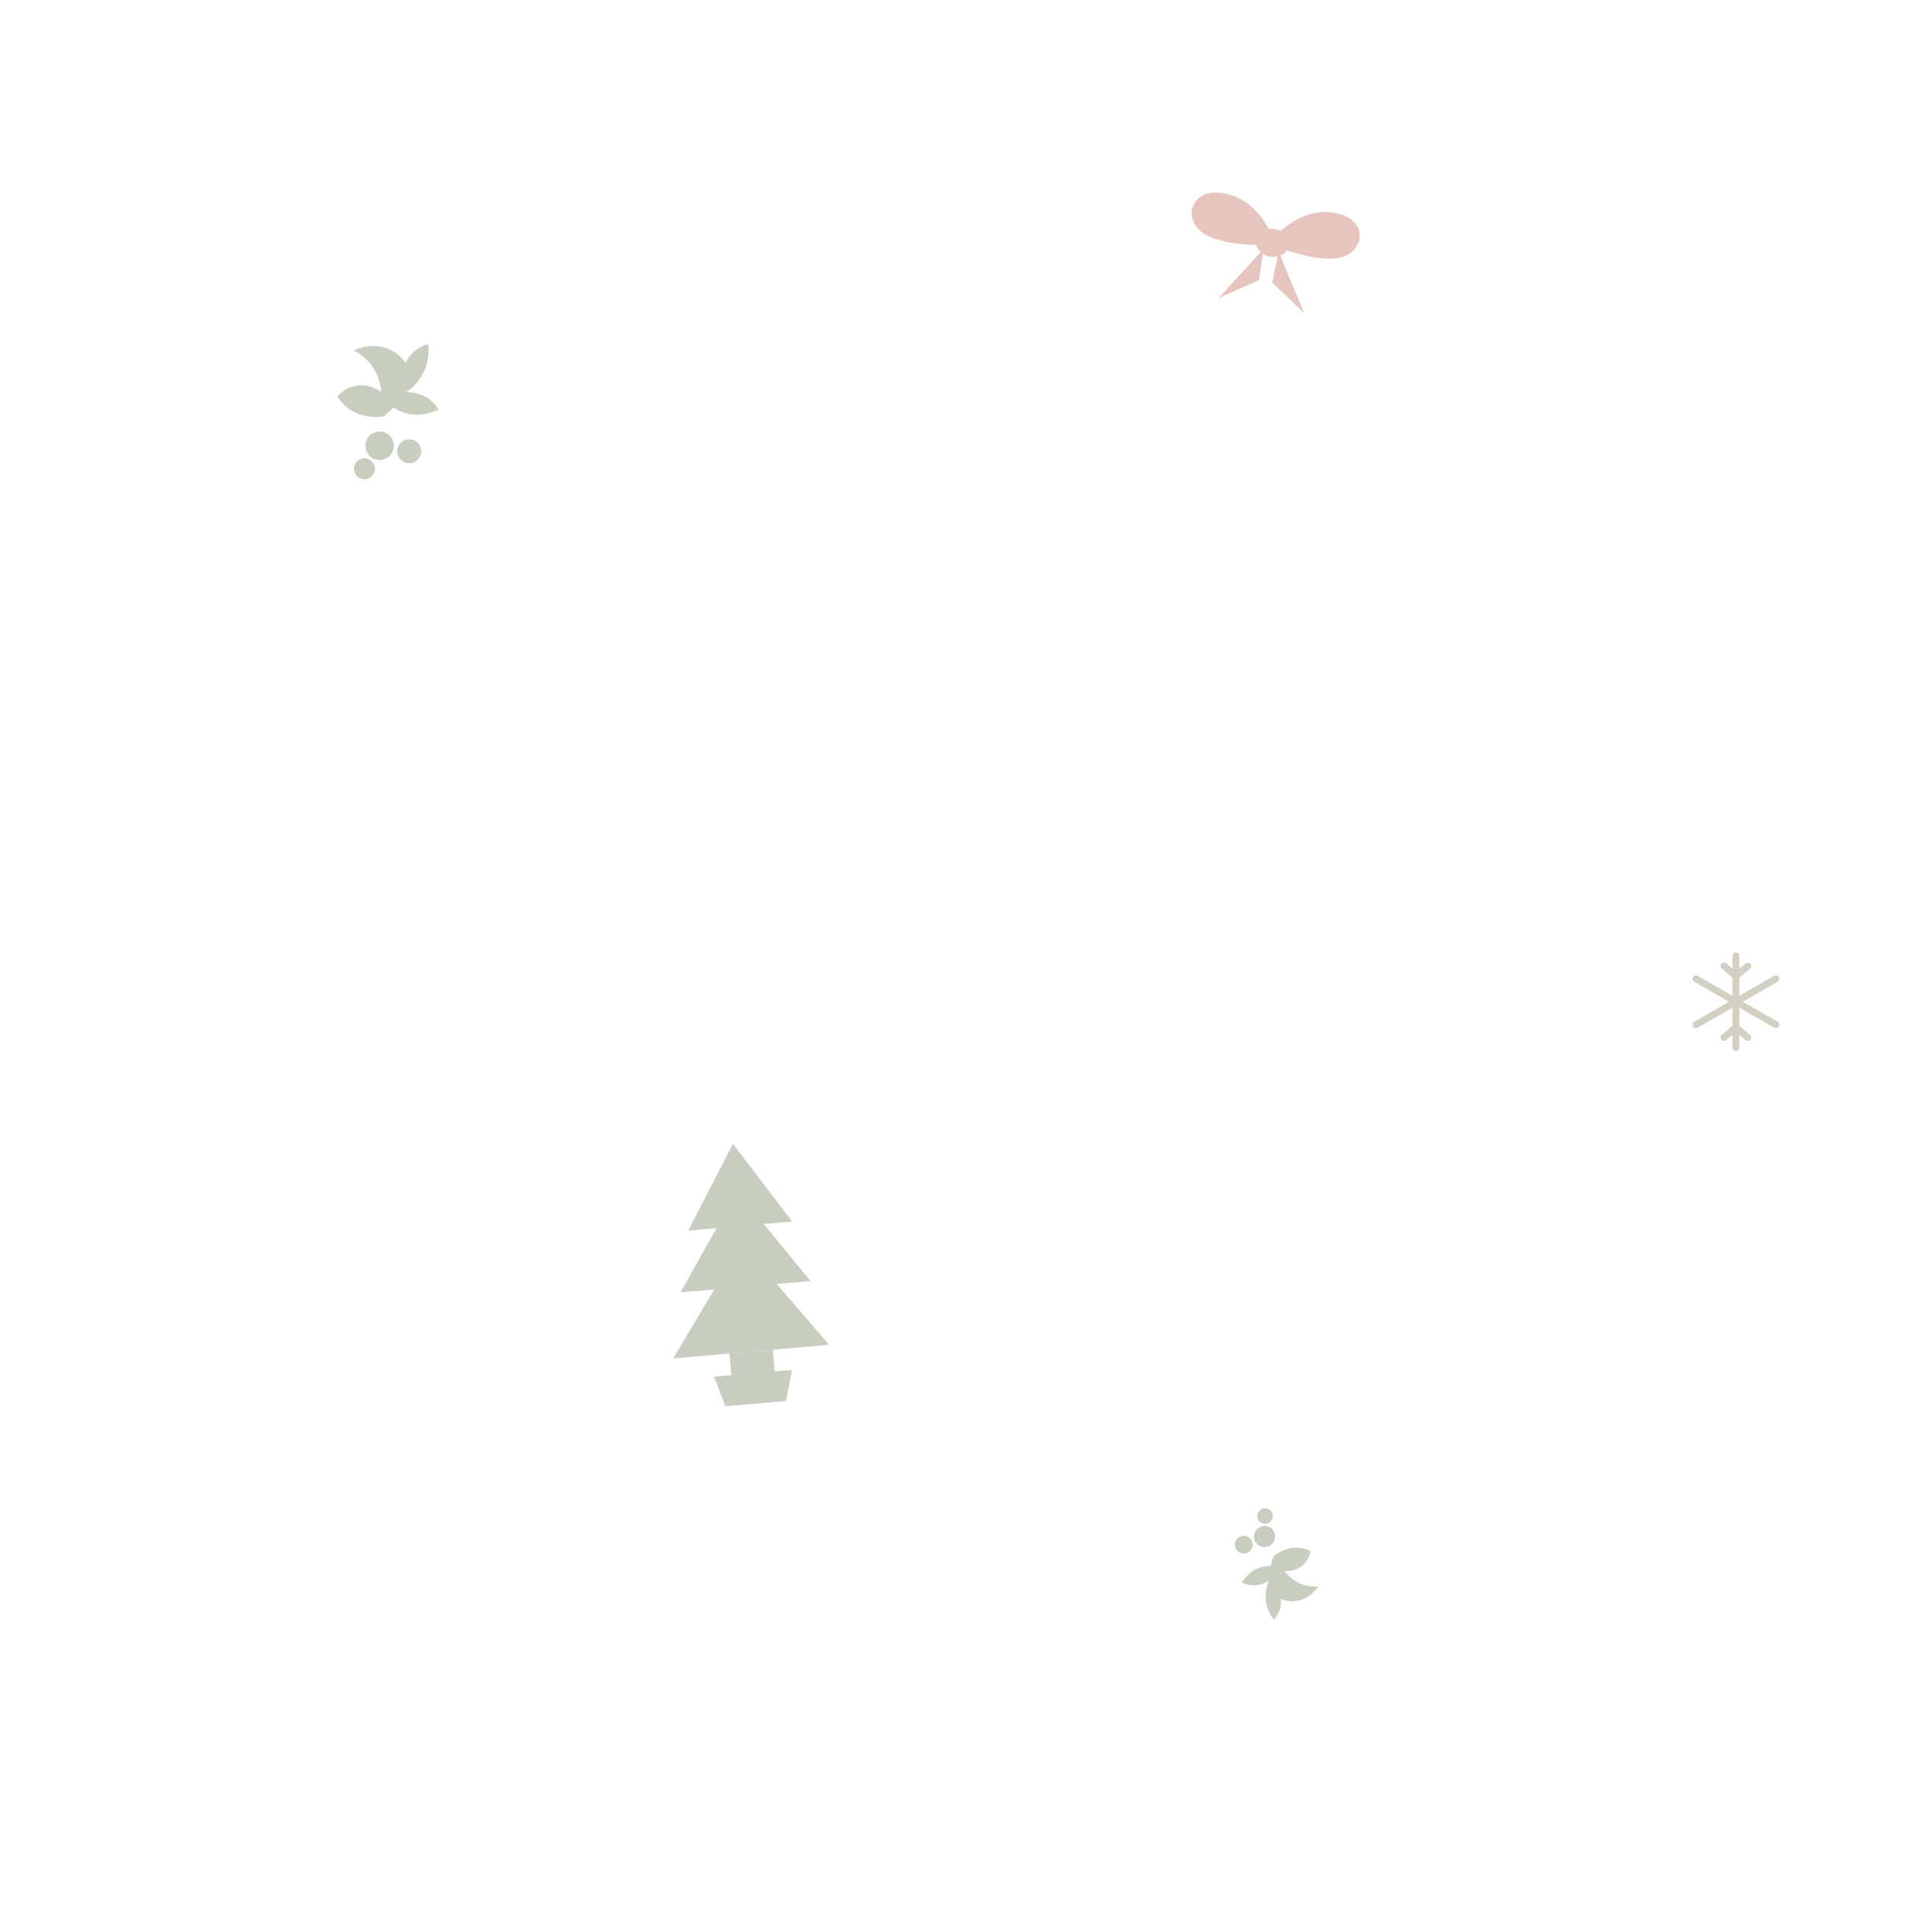
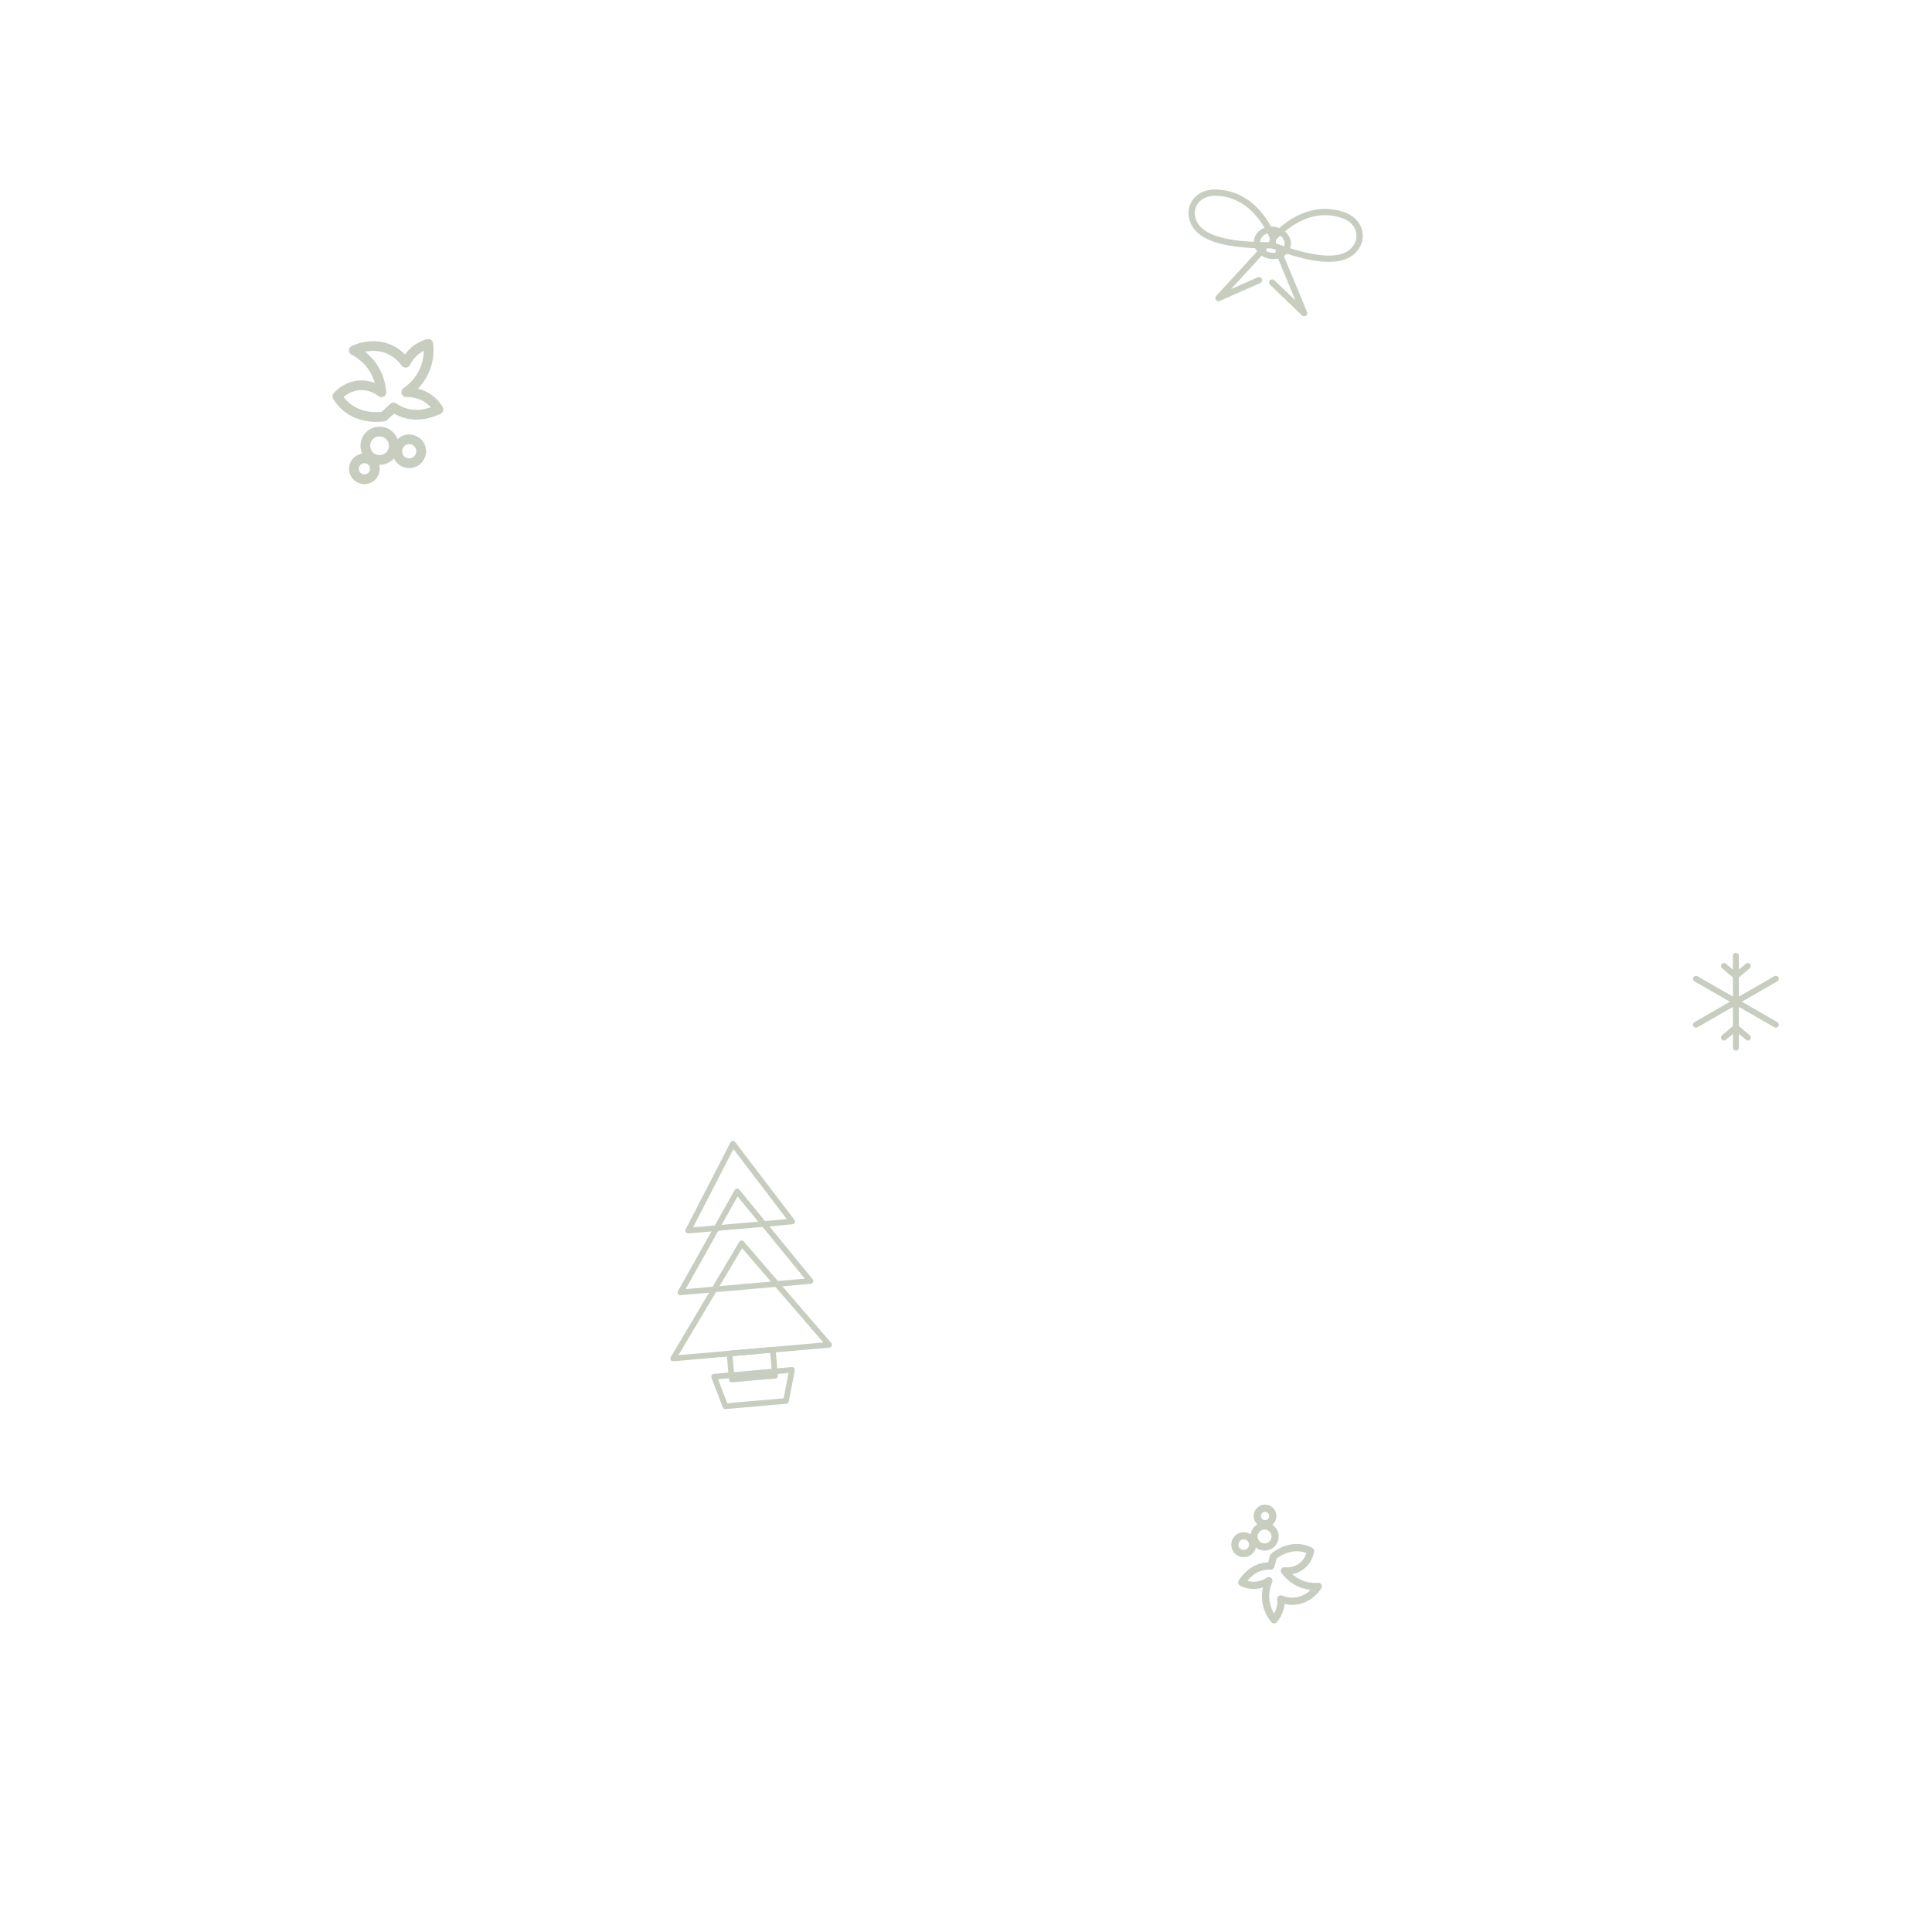
<svg xmlns="http://www.w3.org/2000/svg" width="400" height="400" viewBox="0 0 400 400">
-   <g fill="#c7cdbf">
+   <g fill="none" stroke="#c7cdbf" stroke-width="1.3" stroke-linecap="round" stroke-linejoin="round">
    <g transform="translate(56,72) rotate(-16) scale(1.55)">
      <path d="M12 13c-2.6-.4-4.6-2-5.2-4.3C8.9 7.4 11.3 8 12.6 9.8 13.1 7.3 12.3 5 10.6 3.4c2.9-.4 5.3 1 6.2 3.5.9-1 2.2-1.6 3.6-1.6-.4 2.6-2.2 4.6-4.6 5.4 1.8.5 3 1.7 3.5 3.4-2.4.4-4.4-.3-5.7-1.9z" />
      <circle cx="10.4" cy="16.6" r="1.9" />
      <circle cx="14" cy="18.4" r="1.6" />
      <circle cx="7.6" cy="19" r="1.4" />
    </g>
    <g transform="translate(130,236) rotate(-5) scale(0.9)">
      <path d="M24 3 36 22H12z" />
      <path d="M24 14 39 36H9z" />
      <path d="M24 26 42 51H6z" />
      <path d="M19 51h10v6H19z" />
      <path d="M15 56h18l-2 7H17z" />
    </g>
    <g transform="translate(284,322) rotate(132) scale(1.15)">
      <path d="M12 13c-2.6-.4-4.6-2-5.2-4.3C8.9 7.4 11.3 8 12.6 9.8 13.1 7.3 12.3 5 10.6 3.4c2.9-.4 5.3 1 6.2 3.5.9-1 2.2-1.6 3.6-1.6-.4 2.6-2.2 4.6-4.6 5.4 1.8.5 3 1.7 3.5 3.4-2.4.4-4.4-.3-5.7-1.9z" />
      <circle cx="10.4" cy="16.6" r="1.9" />
      <circle cx="14" cy="18.4" r="1.6" />
      <circle cx="7.6" cy="19" r="1.4" />
    </g>
-   </g>
-   <g fill="#e5c5bd" transform="translate(246,34) rotate(10)">
-     <path d="M20 12C16.4 6.6 11.8 4 6.6 4.8 2.8 5.4 1.2 9 3.4 11.9c2 2.6 7.1 3.4 16.6 1.6z" />
-     <path d="M20 12c3.6-5.4 8.2-8 13.4-7.2 3.8.6 5.4 4.2 3.2 7.1-2 2.6-7.1 3.4-16.6 1.6z" />
-     <path d="M18.4 14.6 11 26.2l7.6-5.1z" />
-     <path d="M21.6 14.6 29 26.2l-7.6-5.1z" />
-     <ellipse cx="20" cy="13" rx="3.4" ry="2.9" />
-   </g>
-   <g fill="none" stroke="#d3cfc3" stroke-width="1.5" stroke-linecap="round" transform="translate(348,196) scale(0.95)">
-     <path d="M12 2v20M3.3 7l17.4 10M20.7 7 3.3 17" />
-     <path d="M12 6.4 9.4 4.2M12 6.4l2.6-2.2M12 17.6l-2.6 2.2M12 17.6l2.6 2.2" />
+     <g transform="translate(246,34) rotate(10)">
+       <path d="M20 12C16.4 6.6 11.8 4 6.6 4.8 2.8 5.4 1.2 9 3.4 11.9c2 2.6 7.1 3.4 16.6 1.6z" />
+       <path d="M20 12c3.6-5.4 8.2-8 13.4-7.2 3.8.6 5.4 4.2 3.2 7.1-2 2.6-7.1 3.4-16.6 1.6z" />
+       <path d="M18.4 14.6 11 26.2l7.6-5.1" />
+       <path d="M21.6 14.6 29 26.2l-7.6-5.1" />
+       <ellipse cx="20" cy="13" rx="3.2" ry="2.7" />
+     </g>
+     <g transform="translate(348,196) scale(0.95)">
+       <path d="M12 2v20M3.3 7l17.4 10M20.7 7 3.3 17" />
+       <path d="M12 6.4 9.4 4.2M12 6.4l2.6-2.2M12 17.6l-2.6 2.2M12 17.6l2.6 2.2" />
+     </g>
  </g>
</svg>
